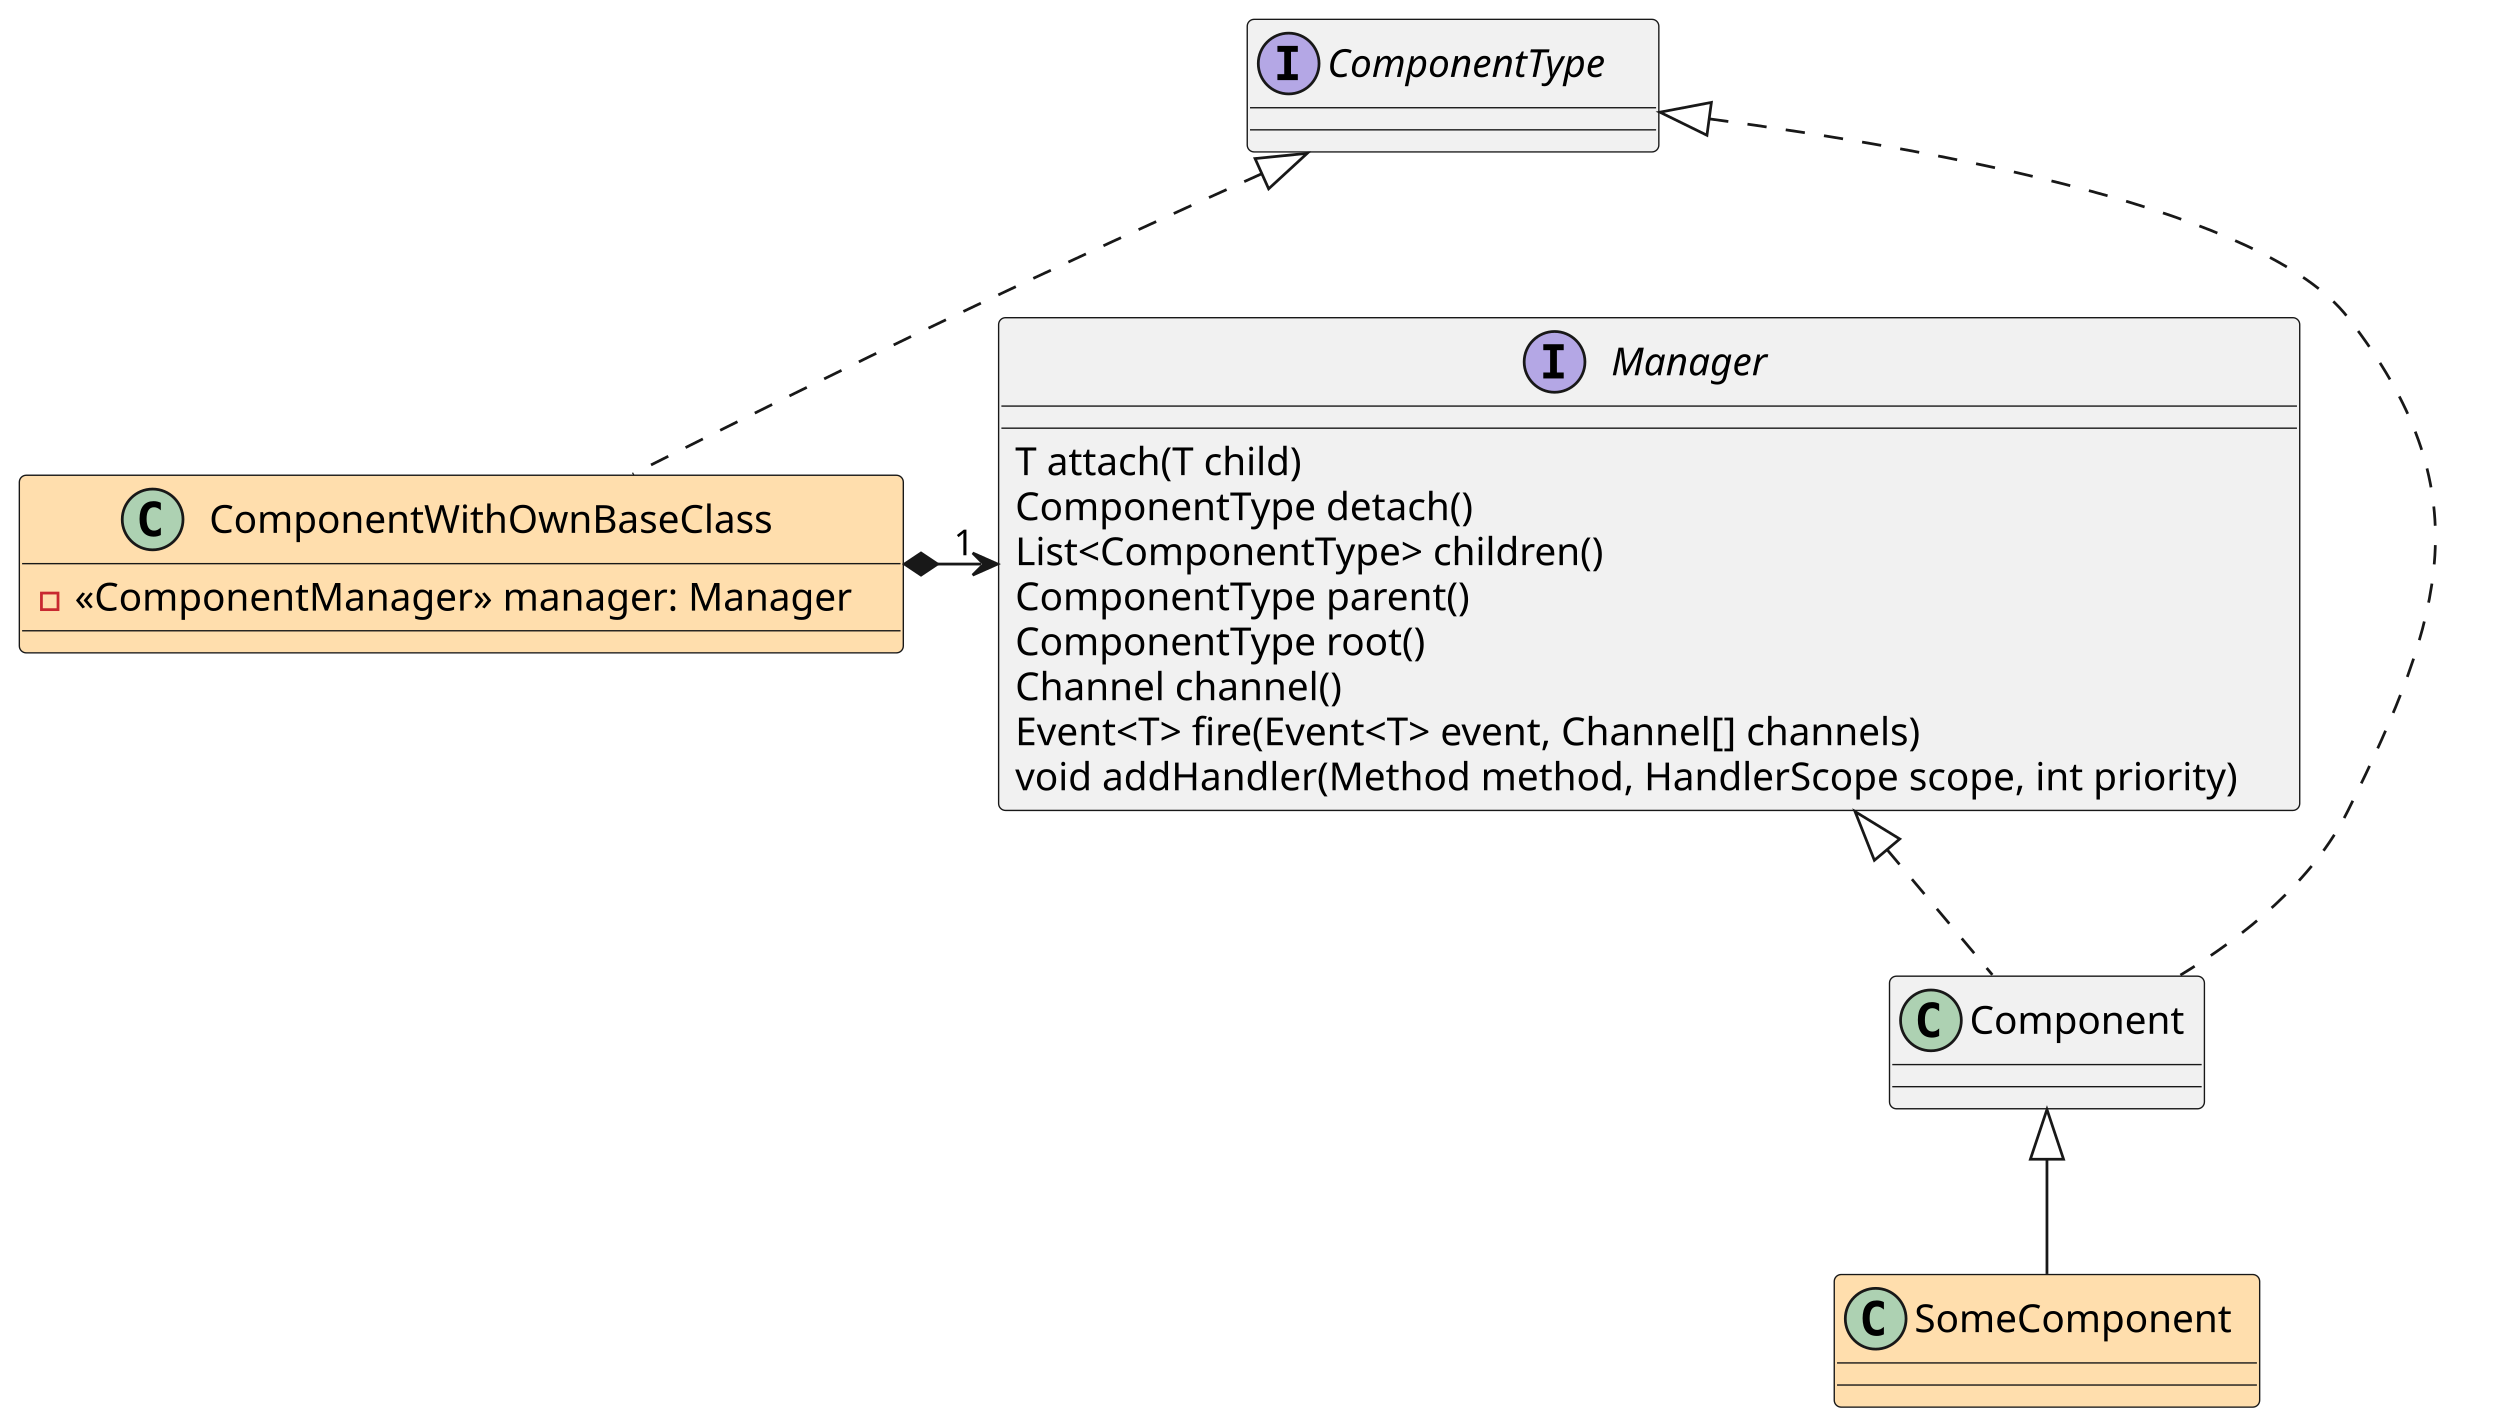
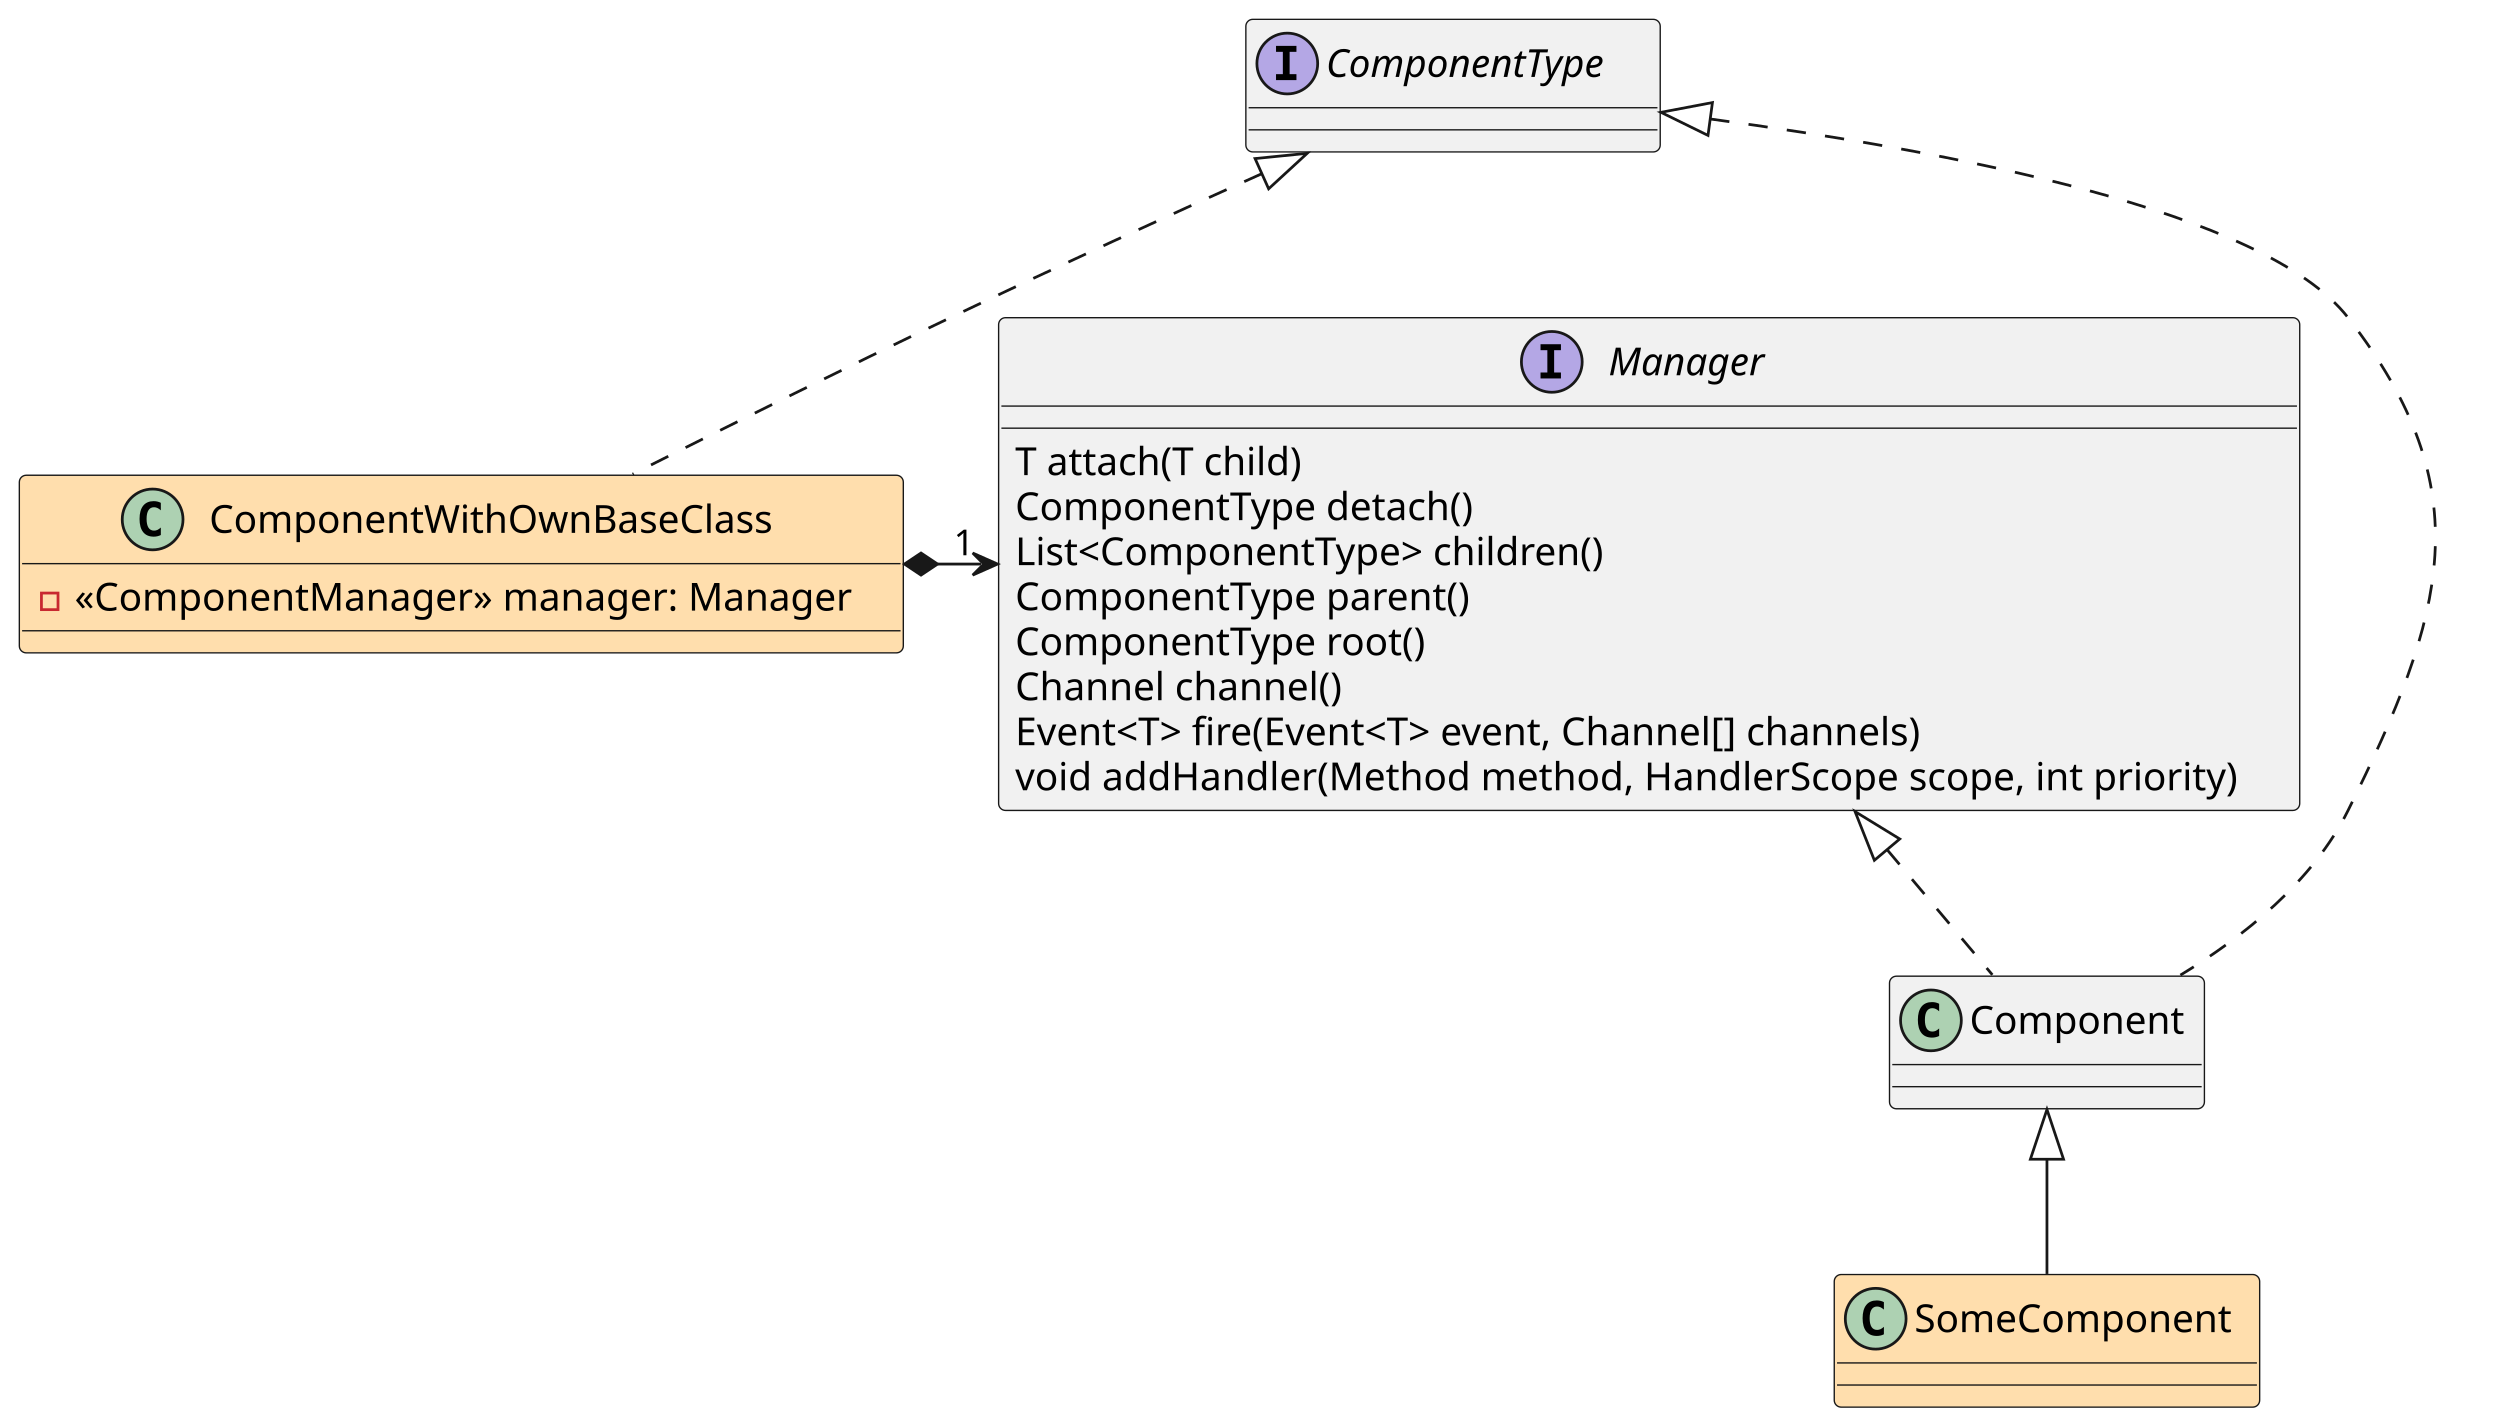
<svg xmlns="http://www.w3.org/2000/svg" contentStyleType="text/css" height="516px" preserveAspectRatio="none" style="width:905px;height:516px;background:#FFFFFF;" version="1.1" viewBox="0 0 905 516" width="905px" zoomAndPan="magnify">
  <defs />
  <g>
    <g id="elem_Manager">
      <rect codeLine="1" fill="#F1F1F1" height="178.375" id="Manager" rx="2.5" ry="2.5" style="stroke:#181818;stroke-width:0.5;" width="471" x="361.5" y="115" />
-       <ellipse cx="562.75" cy="131" fill="#B4A7E5" rx="11" ry="11" style="stroke:#181818;stroke-width:1.0;" />
-       <path d="M558.672,126.766 L558.672,124.609 L566.062,124.609 L566.062,126.766 L563.594,126.766 L563.594,134.844 L566.062,134.844 L566.062,137 L558.672,137 L558.672,134.844 L561.141,134.844 L561.141,126.766 L558.672,126.766 Z " fill="#000000" />
-       <text fill="#000000" font-family="sans-serif" font-size="14" font-style="italic" lengthAdjust="spacing" textLength="60" x="583.25" y="135.847">Manager</text>
+       <ellipse cx="561.75" cy="131" fill="#B4A7E5" rx="11" ry="11" style="stroke:#181818;stroke-width:1.0;" />
+       <path d="M557.672,126.766 L557.672,124.609 L565.062,124.609 L565.062,126.766 L562.594,126.766 L562.594,134.844 L565.062,134.844 L565.062,137 L557.672,137 L557.672,134.844 L560.141,134.844 L560.141,126.766 L557.672,126.766 Z " fill="#000000" />
+       <text fill="#000000" font-family="sans-serif" font-size="14" font-style="italic" lengthAdjust="spacing" textLength="62" x="582.25" y="135.847">Manager</text>
      <line style="stroke:#181818;stroke-width:0.5;" x1="362.5" x2="831.5" y1="147" y2="147" />
      <line style="stroke:#181818;stroke-width:0.5;" x1="362.5" x2="831.5" y1="155" y2="155" />
      <text fill="#000000" font-family="sans-serif" font-size="14" lengthAdjust="spacing" textLength="111" x="367.5" y="171.995">T attach(T child)</text>
      <text fill="#000000" font-family="sans-serif" font-size="14" lengthAdjust="spacing" textLength="178" x="367.5" y="188.292">ComponentType detach()</text>
      <text fill="#000000" font-family="sans-serif" font-size="14" lengthAdjust="spacing" textLength="232" x="367.5" y="204.589">List&lt;ComponentType&gt; children()</text>
      <text fill="#000000" font-family="sans-serif" font-size="14" lengthAdjust="spacing" textLength="175" x="367.5" y="220.886">ComponentType parent()</text>
      <text fill="#000000" font-family="sans-serif" font-size="14" lengthAdjust="spacing" textLength="158" x="367.5" y="237.183">ComponentType root()</text>
      <text fill="#000000" font-family="sans-serif" font-size="14" lengthAdjust="spacing" textLength="126" x="367.5" y="253.48">Channel channel()</text>
      <text fill="#000000" font-family="sans-serif" font-size="14" lengthAdjust="spacing" textLength="364" x="367.5" y="269.776">Event&lt;T&gt; fire(Event&lt;T&gt; event, Channel[] channels)</text>
      <text fill="#000000" font-family="sans-serif" font-size="14" lengthAdjust="spacing" textLength="459" x="367.5" y="286.073">void addHandler(Method method, HandlerScope scope, int priority)</text>
    </g>
    <g id="elem_ComponentType">
-       <rect codeLine="11" fill="#F1F1F1" height="48" id="ComponentType" rx="2.5" ry="2.5" style="stroke:#181818;stroke-width:0.5;" width="149" x="451.5" y="7" />
-       <ellipse cx="466.5" cy="23" fill="#B4A7E5" rx="11" ry="11" style="stroke:#181818;stroke-width:1.0;" />
-       <path d="M462.422,18.766 L462.422,16.609 L469.812,16.609 L469.812,18.766 L467.344,18.766 L467.344,26.844 L469.812,26.844 L469.812,29 L462.422,29 L462.422,26.844 L464.891,26.844 L464.891,18.766 L462.422,18.766 Z " fill="#000000" />
-       <text fill="#000000" font-family="sans-serif" font-size="14" font-style="italic" lengthAdjust="spacing" textLength="117" x="480.5" y="27.847">ComponentType</text>
-       <line style="stroke:#181818;stroke-width:0.5;" x1="452.5" x2="599.5" y1="39" y2="39" />
-       <line style="stroke:#181818;stroke-width:0.5;" x1="452.5" x2="599.5" y1="47" y2="47" />
+       <rect codeLine="11" fill="#F1F1F1" height="48" id="ComponentType" rx="2.5" ry="2.5" style="stroke:#181818;stroke-width:0.5;" width="150" x="451" y="7" />
+       <ellipse cx="466" cy="23" fill="#B4A7E5" rx="11" ry="11" style="stroke:#181818;stroke-width:1.0;" />
+       <path d="M461.922,18.766 L461.922,16.609 L469.312,16.609 L469.312,18.766 L466.844,18.766 L466.844,26.844 L469.312,26.844 L469.312,29 L461.922,29 L461.922,26.844 L464.391,26.844 L464.391,18.766 L461.922,18.766 Z " fill="#000000" />
+       <text fill="#000000" font-family="sans-serif" font-size="14" font-style="italic" lengthAdjust="spacing" textLength="118" x="480" y="27.847">ComponentType</text>
+       <line style="stroke:#181818;stroke-width:0.5;" x1="452" x2="600" y1="39" y2="39" />
+       <line style="stroke:#181818;stroke-width:0.5;" x1="452" x2="600" y1="47" y2="47" />
    </g>
    <g id="elem_ComponentWithOwnBaseClass">
      <rect codeLine="12" fill="#FFDEAD" height="64.297" id="ComponentWithOwnBaseClass" rx="2.5" ry="2.5" style="stroke:#181818;stroke-width:0.5;" width="320" x="7" y="172.04" />
      <ellipse cx="55.25" cy="188.04" fill="#ADD1B2" rx="11" ry="11" style="stroke:#181818;stroke-width:1.0;" />
      <path d="M58.219,193.681 Q57.641,193.977 57,194.118 Q56.359,194.274 55.656,194.274 Q53.156,194.274 51.828,192.634 Q50.516,190.977 50.516,187.852 Q50.516,184.727 51.828,183.071 Q53.156,181.415 55.656,181.415 Q56.359,181.415 57,181.571 Q57.656,181.727 58.219,182.024 L58.219,184.743 Q57.594,184.165 57,183.899 Q56.406,183.618 55.781,183.618 Q54.438,183.618 53.75,184.696 Q53.062,185.759 53.062,187.852 Q53.062,189.946 53.75,191.024 Q54.438,192.087 55.781,192.087 Q56.406,192.087 57,191.821 Q57.594,191.54 58.219,190.962 L58.219,193.681 Z " fill="#000000" />
      <text fill="#000000" font-family="sans-serif" font-size="14" lengthAdjust="spacing" textLength="215" x="75.75" y="192.887">ComponentWithOwnBaseClass</text>
      <line style="stroke:#181818;stroke-width:0.5;" x1="8" x2="326" y1="204.04" y2="204.04" />
      <rect fill="none" height="6" style="stroke:#C82930;stroke-width:1.0;" width="6" x="15" y="214.688" />
      <text fill="#000000" font-family="sans-serif" font-size="14" lengthAdjust="spacing" textLength="294" x="27" y="221.035">«ComponentManager» manager: Manager</text>
      <line style="stroke:#181818;stroke-width:0.5;" x1="8" x2="326" y1="228.337" y2="228.337" />
    </g>
    <g id="elem_SomeComponent">
      <rect codeLine="15" fill="#FFDEAD" height="48" id="SomeComponent" rx="2.5" ry="2.5" style="stroke:#181818;stroke-width:0.5;" width="154" x="664" y="461.38" />
      <ellipse cx="679" cy="477.38" fill="#ADD1B2" rx="11" ry="11" style="stroke:#181818;stroke-width:1.0;" />
      <path d="M681.969,483.021 Q681.391,483.317 680.75,483.458 Q680.109,483.614 679.406,483.614 Q676.906,483.614 675.578,481.974 Q674.266,480.317 674.266,477.192 Q674.266,474.067 675.578,472.411 Q676.906,470.755 679.406,470.755 Q680.109,470.755 680.75,470.911 Q681.406,471.067 681.969,471.364 L681.969,474.083 Q681.344,473.505 680.75,473.239 Q680.156,472.958 679.531,472.958 Q678.188,472.958 677.5,474.036 Q676.812,475.099 676.812,477.192 Q676.812,479.286 677.5,480.364 Q678.188,481.427 679.531,481.427 Q680.156,481.427 680.75,481.161 Q681.344,480.88 681.969,480.302 L681.969,483.021 Z " fill="#000000" />
      <text fill="#000000" font-family="sans-serif" font-size="14" lengthAdjust="spacing" textLength="122" x="693" y="482.227">SomeComponent</text>
      <line style="stroke:#181818;stroke-width:0.5;" x1="665" x2="817" y1="493.38" y2="493.38" />
      <line style="stroke:#181818;stroke-width:0.5;" x1="665" x2="817" y1="501.38" y2="501.38" />
    </g>
    <g id="elem_Component">
      <rect fill="#F1F1F1" height="48" id="Component" rx="2.5" ry="2.5" style="stroke:#181818;stroke-width:0.5;" width="114" x="684" y="353.38" />
      <ellipse cx="699" cy="369.38" fill="#ADD1B2" rx="11" ry="11" style="stroke:#181818;stroke-width:1.0;" />
      <path d="M701.969,375.021 Q701.391,375.317 700.75,375.458 Q700.109,375.614 699.406,375.614 Q696.906,375.614 695.578,373.974 Q694.266,372.317 694.266,369.192 Q694.266,366.067 695.578,364.411 Q696.906,362.755 699.406,362.755 Q700.109,362.755 700.75,362.911 Q701.406,363.067 701.969,363.364 L701.969,366.083 Q701.344,365.505 700.75,365.239 Q700.156,364.958 699.531,364.958 Q698.188,364.958 697.5,366.036 Q696.812,367.099 696.812,369.192 Q696.812,371.286 697.5,372.364 Q698.188,373.427 699.531,373.427 Q700.156,373.427 700.75,373.161 Q701.344,372.88 701.969,372.302 L701.969,375.021 Z " fill="#000000" />
      <text fill="#000000" font-family="sans-serif" font-size="14" lengthAdjust="spacing" textLength="82" x="713" y="374.227">Component</text>
      <line style="stroke:#181818;stroke-width:0.5;" x1="685" x2="797" y1="385.38" y2="385.38" />
      <line style="stroke:#181818;stroke-width:0.5;" x1="685" x2="797" y1="393.38" y2="393.38" />
    </g>
    <g id="link_ComponentWithOwnBaseClass_Manager">
      <path codeLine="17" d="M339.41,204.19 C350.64,204.19 343.88,204.19 355.11,204.19 " fill="none" id="ComponentWithOwnBaseClass-Manager" style="stroke:#181818;stroke-width:1.0;" />
      <polygon fill="#181818" points="327.41,204.19,333.41,208.19,339.41,204.19,333.41,200.19,327.41,204.19" style="stroke:#181818;stroke-width:1.0;" />
      <polygon fill="#181818" points="361.11,204.19,352.11,200.19,356.11,204.19,352.11,208.19,361.11,204.19" style="stroke:#181818;stroke-width:1.0;" />
      <text fill="#000000" font-family="sans-serif" font-size="13" lengthAdjust="spacing" textLength="8" x="345.239" y="201.013">1</text>
    </g>
    <g id="link_Manager_Component">
      <path codeLine="18" d="M683.115,307.567 C701.505,329.437 708.09,337.26 721.24,352.89 " fill="none" id="Manager-backto-Component" style="stroke:#181818;stroke-width:1.0;stroke-dasharray:7.0,7.0;" />
      <polygon fill="none" points="671.53,293.79,678.522,311.428,687.707,303.705,671.53,293.79" style="stroke:#181818;stroke-width:1.0;" />
    </g>
    <g id="link_ComponentType_Component">
-       <path codeLine="19" d="M618.718,43.019 C704.628,54.619 819.74,76.01 850,115 C898.61,177.63 885.2,222.34 850,293.38 C837.22,319.17 812.17,339.12 789.31,352.99 " fill="none" id="ComponentType-backto-Component" style="stroke:#181818;stroke-width:1.0;stroke-dasharray:7.0,7.0;" />
-       <polygon fill="none" points="600.88,40.61,617.915,48.965,619.521,37.073,600.88,40.61" style="stroke:#181818;stroke-width:1.0;" />
+       <path codeLine="19" d="M619.098,43.072 C705.018,54.692 819.78,76.07 850,115 C898.61,177.63 885.2,222.34 850,293.38 C837.22,319.17 812.17,339.12 789.31,352.99 " fill="none" id="ComponentType-backto-Component" style="stroke:#181818;stroke-width:1.0;stroke-dasharray:7.0,7.0;" />
+       <polygon fill="none" points="601.26,40.66,618.293,49.018,619.902,37.127,601.26,40.66" style="stroke:#181818;stroke-width:1.0;" />
    </g>
    <g id="link_Component_SomeComponent">
      <path codeLine="20" d="M741,419.64 C741,437.32 741,443.51 741,461.17 " fill="none" id="Component-backto-SomeComponent" style="stroke:#181818;stroke-width:1.0;" />
      <polygon fill="none" points="741,401.64,735,419.64,747,419.64,741,401.64" style="stroke:#181818;stroke-width:1.0;" />
    </g>
    <g id="link_ComponentType_ComponentWithOwnBaseClass">
      <path codeLine="21" d="M456.79,62.874 C420.34,79.244 387.26,94.37 344,115 C305.58,133.33 262.85,154.6 229,171.65 " fill="none" id="ComponentType-backto-ComponentWithOwnBaseClass" style="stroke:#181818;stroke-width:1.0;stroke-dasharray:7.0,7.0;" />
      <polygon fill="none" points="473.21,55.5,454.332,57.401,459.248,68.348,473.21,55.5" style="stroke:#181818;stroke-width:1.0;" />
    </g>
  </g>
</svg>
